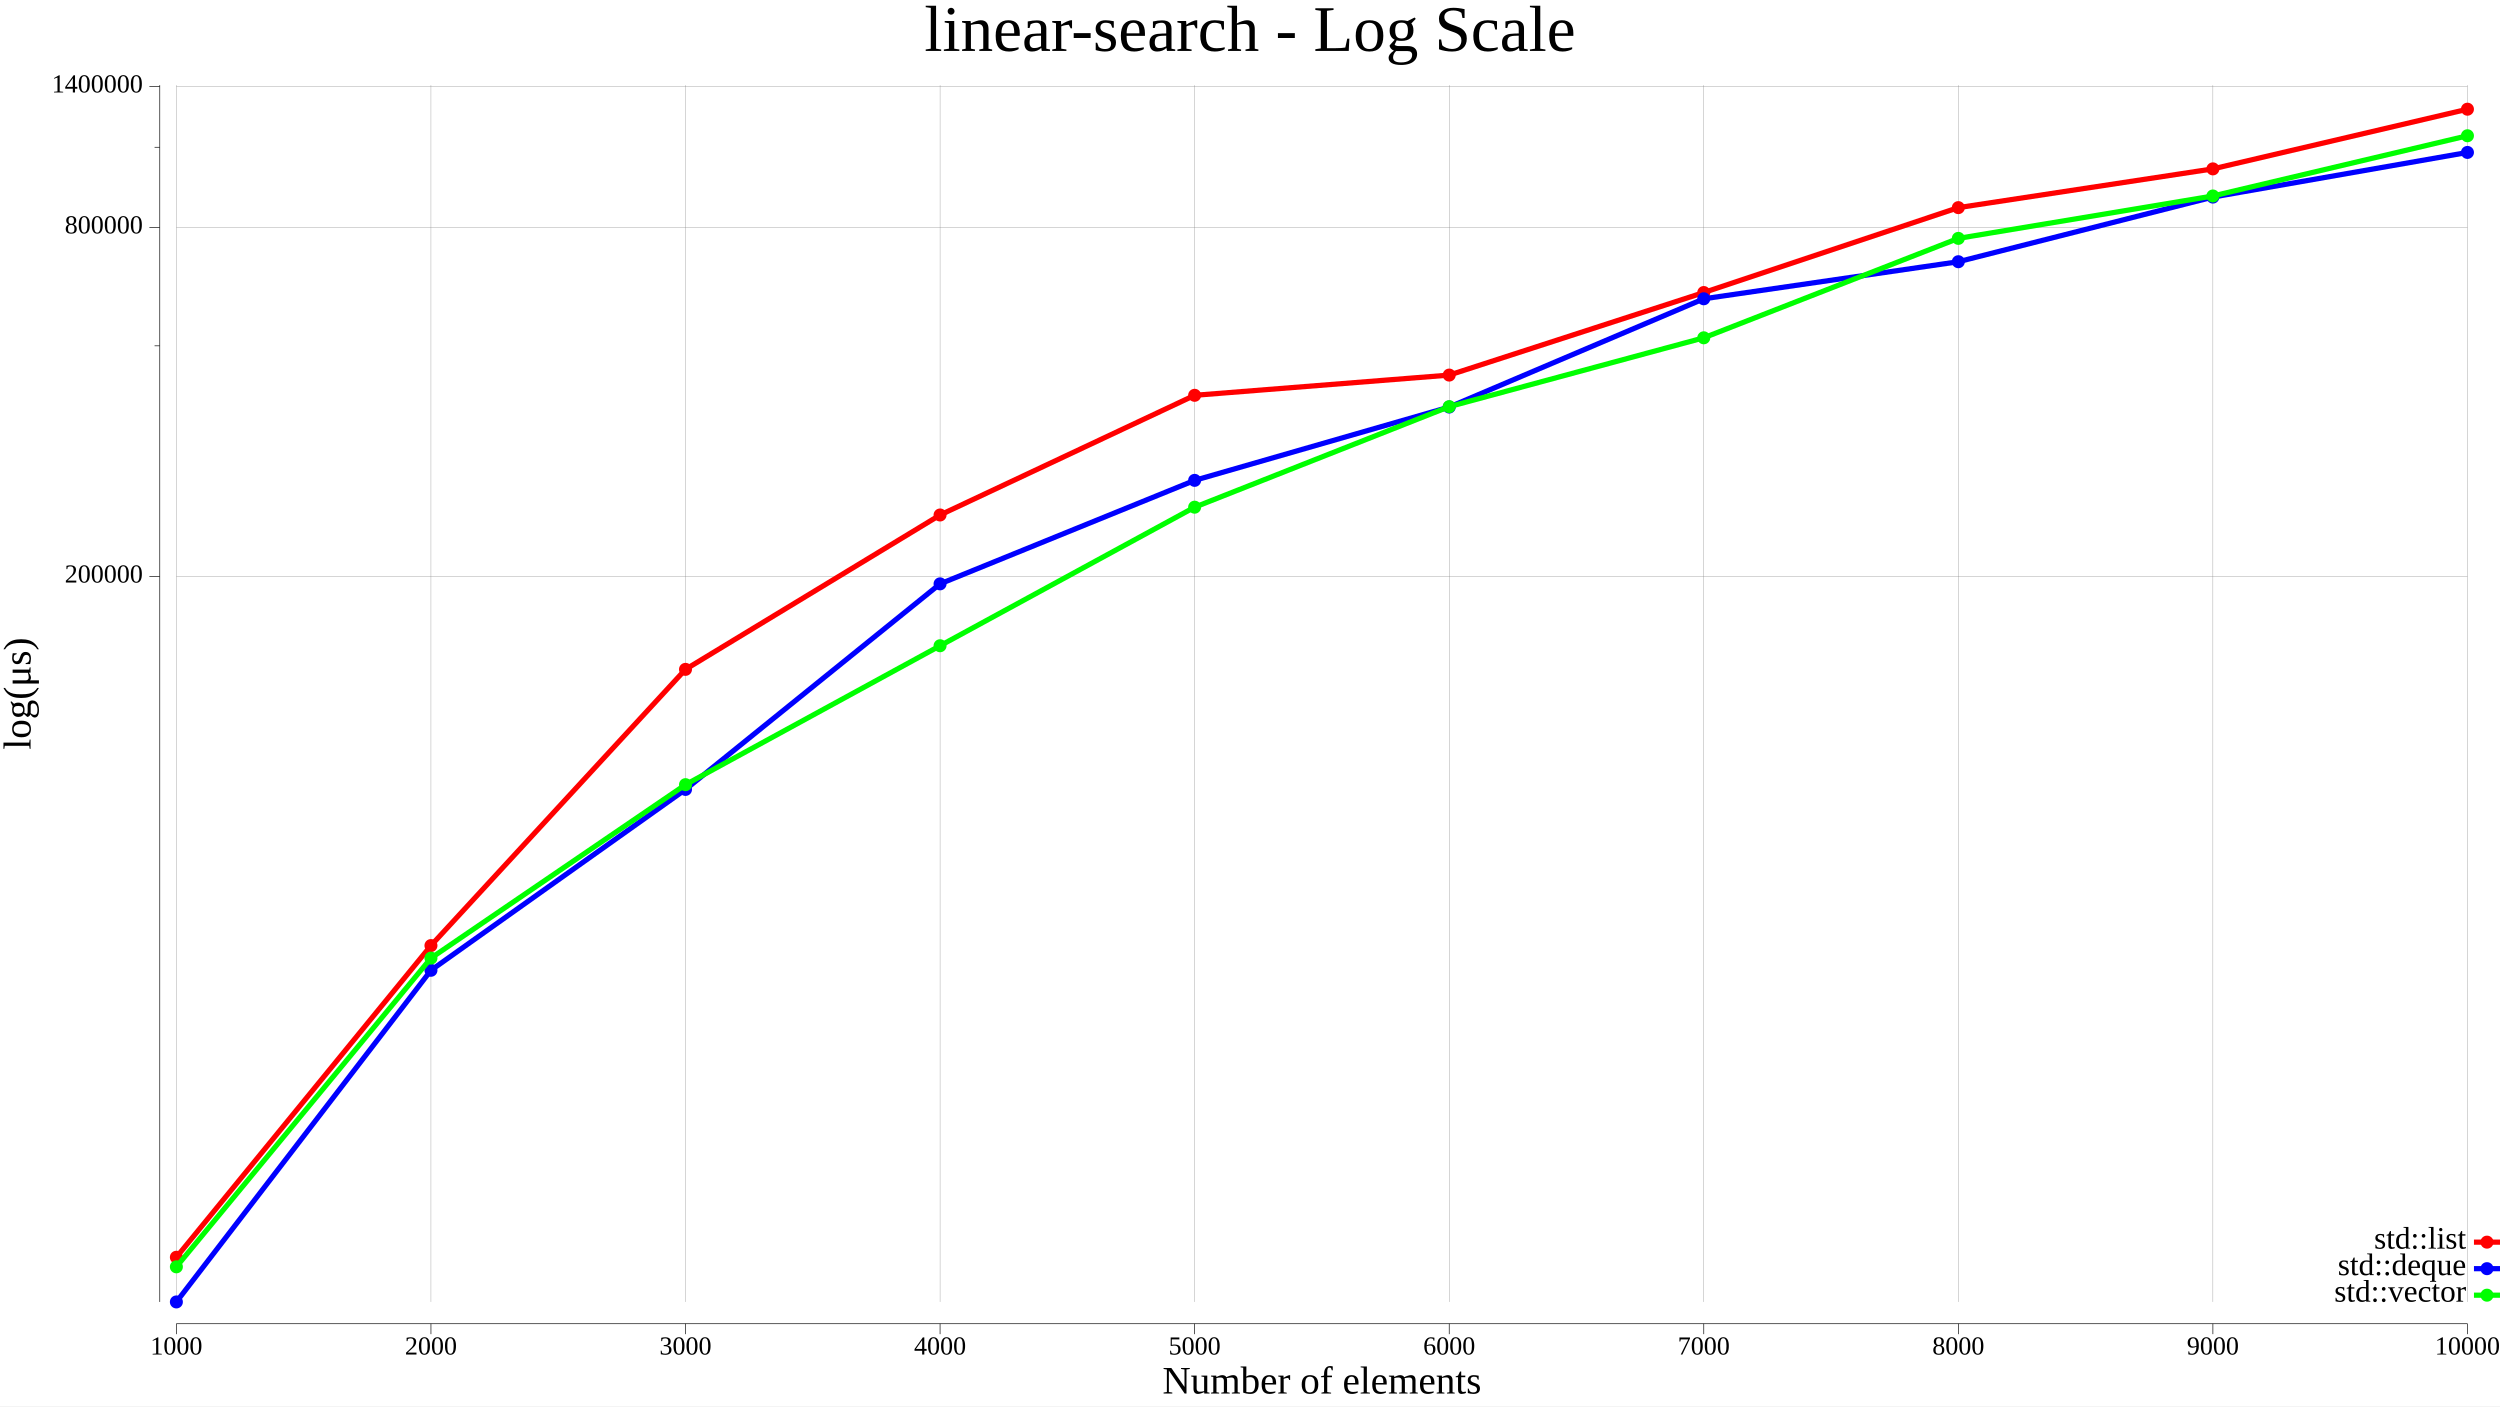
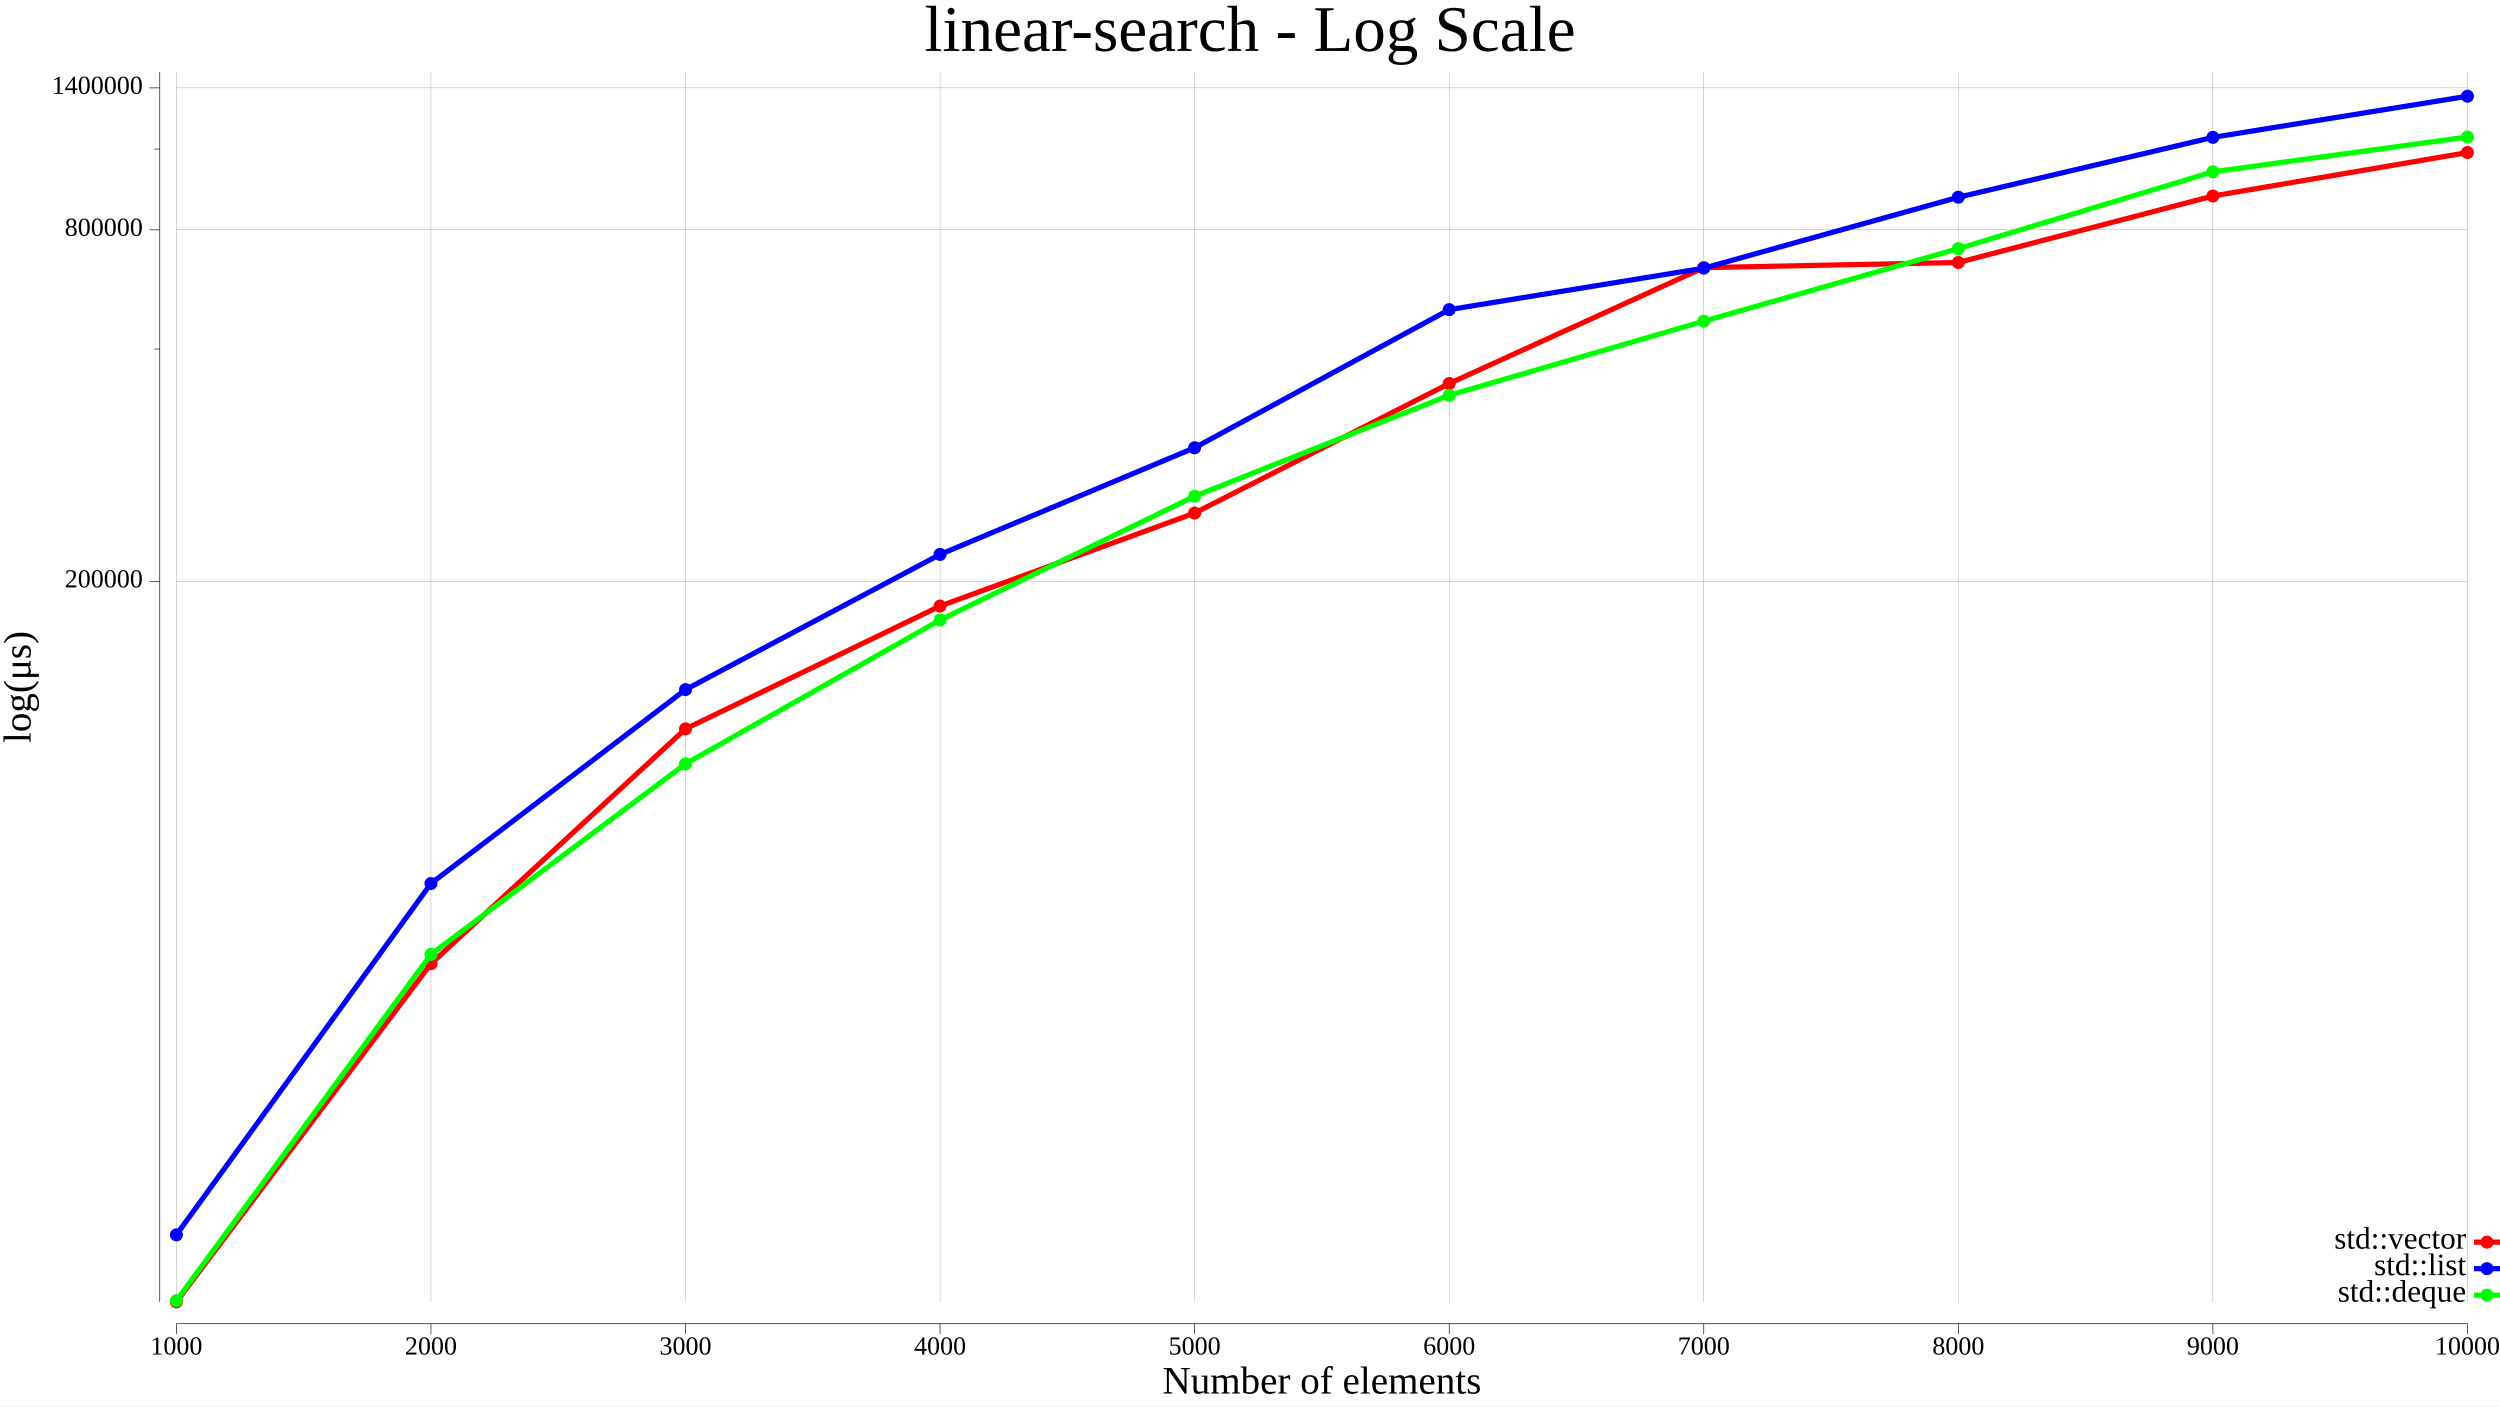
<svg xmlns="http://www.w3.org/2000/svg" width="1920pt" height="1080pt" viewBox="0 0 1920 1080">
  <g transform="scale(1, -1) translate(0, -1080)">
    <path d="M0,0L1920,0L1920,1080L0,1080Z" style="fill:#FFFFFF" />
    <text x="709.94" y="-1040.9" transform="scale(1, -1)" style="font-family:Liberation Serif;font-variant:normal;font-weight:normal;font-style:normal;font-size:50px">linear-search - Log Scale</text>
    <text x="892.77" y="-9.756" transform="scale(1, -1)" style="font-family:Liberation Serif;font-variant:normal;font-weight:normal;font-style:normal;font-size:30px">Number of elements</text>
    <text x="115.46" y="-39.727" transform="scale(1, -1)" style="font-family:Liberation Serif;font-variant:normal;font-weight:normal;font-style:normal;font-size:20px">1000</text>
    <text x="310.97" y="-39.727" transform="scale(1, -1)" style="font-family:Liberation Serif;font-variant:normal;font-weight:normal;font-style:normal;font-size:20px">2000</text>
    <text x="506.47" y="-39.727" transform="scale(1, -1)" style="font-family:Liberation Serif;font-variant:normal;font-weight:normal;font-style:normal;font-size:20px">3000</text>
    <text x="701.97" y="-39.727" transform="scale(1, -1)" style="font-family:Liberation Serif;font-variant:normal;font-weight:normal;font-style:normal;font-size:20px">4000</text>
    <text x="897.48" y="-39.727" transform="scale(1, -1)" style="font-family:Liberation Serif;font-variant:normal;font-weight:normal;font-style:normal;font-size:20px">5000</text>
    <text x="1093" y="-39.727" transform="scale(1, -1)" style="font-family:Liberation Serif;font-variant:normal;font-weight:normal;font-style:normal;font-size:20px">6000</text>
    <text x="1288.5" y="-39.727" transform="scale(1, -1)" style="font-family:Liberation Serif;font-variant:normal;font-weight:normal;font-style:normal;font-size:20px">7000</text>
    <text x="1484" y="-39.727" transform="scale(1, -1)" style="font-family:Liberation Serif;font-variant:normal;font-weight:normal;font-style:normal;font-size:20px">8000</text>
    <text x="1679.5" y="-39.727" transform="scale(1, -1)" style="font-family:Liberation Serif;font-variant:normal;font-weight:normal;font-style:normal;font-size:20px">9000</text>
    <text x="1870" y="-39.727" transform="scale(1, -1)" style="font-family:Liberation Serif;font-variant:normal;font-weight:normal;font-style:normal;font-size:20px">10000</text>
    <path d="M135.46,55.371L135.46,63.371" style="fill:none;stroke:#000000;stroke-width:0.5" />
    <path d="M330.97,55.371L330.97,63.371" style="fill:none;stroke:#000000;stroke-width:0.5" />
    <path d="M526.47,55.371L526.47,63.371" style="fill:none;stroke:#000000;stroke-width:0.5" />
    <path d="M721.97,55.371L721.97,63.371" style="fill:none;stroke:#000000;stroke-width:0.5" />
    <path d="M917.48,55.371L917.48,63.371" style="fill:none;stroke:#000000;stroke-width:0.5" />
    <path d="M1113,55.371L1113,63.371" style="fill:none;stroke:#000000;stroke-width:0.5" />
    <path d="M1308.5,55.371L1308.5,63.371" style="fill:none;stroke:#000000;stroke-width:0.5" />
    <path d="M1504,55.371L1504,63.371" style="fill:none;stroke:#000000;stroke-width:0.5" />
    <path d="M1699.5,55.371L1699.5,63.371" style="fill:none;stroke:#000000;stroke-width:0.5" />
    <path d="M1895,55.371L1895,63.371" style="fill:none;stroke:#000000;stroke-width:0.5" />
    <path d="M135.46,63.371L1895,63.371" style="fill:none;stroke:#000000;stroke-width:0.5" />
    <g transform="rotate(90)">
-       <text x="504.3" y="23.467" transform="scale(1, -1)" style="font-family:Liberation Serif;font-variant:normal;font-weight:normal;font-style:normal;font-size:30px">log(μs)</text>
+       <text x="509.33" y="23.467" transform="scale(1, -1)" style="font-family:Liberation Serif;font-variant:normal;font-weight:normal;font-style:normal;font-size:30px">log(μs)</text>
    </g>
-     <text x="49.712" y="-632.6" transform="scale(1, -1)" style="font-family:Liberation Serif;font-variant:normal;font-weight:normal;font-style:normal;font-size:20px">200000</text>
-     <text x="49.712" y="-900.74" transform="scale(1, -1)" style="font-family:Liberation Serif;font-variant:normal;font-weight:normal;font-style:normal;font-size:20px">800000</text>
-     <text x="39.712" y="-1009" transform="scale(1, -1)" style="font-family:Liberation Serif;font-variant:normal;font-weight:normal;font-style:normal;font-size:20px">1400000</text>
-     <path d="M114.71,637.17L122.71,637.17" style="fill:none;stroke:#000000;stroke-width:0.5" />
-     <path d="M114.71,905.31L122.71,905.31" style="fill:none;stroke:#000000;stroke-width:0.5" />
-     <path d="M114.71,1013.6L122.71,1013.6" style="fill:none;stroke:#000000;stroke-width:0.5" />
-     <path d="M118.71,814.4L122.71,814.4" style="fill:none;stroke:#000000;stroke-width:0.5" />
-     <path d="M118.71,966.91L122.71,966.91" style="fill:none;stroke:#000000;stroke-width:0.5" />
-     <path d="M122.71,80.11L122.71,1014.6" style="fill:none;stroke:#000000;stroke-width:0.5" />
-     <path d="M135.46,80.11L135.46,1014.6" style="fill:none;stroke:#808080;stroke-width:0.25" />
-     <path d="M330.97,80.11L330.97,1014.6" style="fill:none;stroke:#808080;stroke-width:0.25" />
-     <path d="M526.47,80.11L526.47,1014.6" style="fill:none;stroke:#808080;stroke-width:0.25" />
-     <path d="M721.97,80.11L721.97,1014.6" style="fill:none;stroke:#808080;stroke-width:0.25" />
-     <path d="M917.48,80.11L917.48,1014.6" style="fill:none;stroke:#808080;stroke-width:0.25" />
-     <path d="M1113,80.11L1113,1014.6" style="fill:none;stroke:#808080;stroke-width:0.25" />
-     <path d="M1308.5,80.11L1308.5,1014.6" style="fill:none;stroke:#808080;stroke-width:0.25" />
-     <path d="M1504,80.11L1504,1014.6" style="fill:none;stroke:#808080;stroke-width:0.25" />
-     <path d="M1699.5,80.11L1699.5,1014.6" style="fill:none;stroke:#808080;stroke-width:0.25" />
-     <path d="M1895,80.11L1895,1014.6" style="fill:none;stroke:#808080;stroke-width:0.25" />
-     <path d="M135.46,637.17L1895,637.17" style="fill:none;stroke:#808080;stroke-width:0.25" />
-     <path d="M135.46,905.31L1895,905.31" style="fill:none;stroke:#808080;stroke-width:0.25" />
-     <path d="M135.46,1013.6L1895,1013.6" style="fill:none;stroke:#808080;stroke-width:0.25" />
-     <path d="M135.46,114.43L330.97,353.8L526.47,565.93L721.97,684.49L917.48,776.4L1113,791.94L1308.5,855.34L1504,920.54L1699.5,950.3L1895,996.13" style="fill:none;stroke:#FF0000;stroke-width:4" />
-     <path d="M140.46,114.43A5,5 0 1 1 130.46,114.43A5,5 0 1 1 140.46,114.43Z" style="fill:#FF0000" />
-     <path d="M335.97,353.8A5,5 0 1 1 325.97,353.8A5,5 0 1 1 335.97,353.8Z" style="fill:#FF0000" />
-     <path d="M531.47,565.93A5,5 0 1 1 521.47,565.93A5,5 0 1 1 531.47,565.93Z" style="fill:#FF0000" />
-     <path d="M726.97,684.49A5,5 0 1 1 716.97,684.49A5,5 0 1 1 726.97,684.49Z" style="fill:#FF0000" />
-     <path d="M922.48,776.4A5,5 0 1 1 912.48,776.4A5,5 0 1 1 922.48,776.4Z" style="fill:#FF0000" />
-     <path d="M1118,791.94A5,5 0 1 1 1108,791.94A5,5 0 1 1 1118,791.94Z" style="fill:#FF0000" />
-     <path d="M1313.5,855.34A5,5 0 1 1 1303.5,855.34A5,5 0 1 1 1313.5,855.34Z" style="fill:#FF0000" />
-     <path d="M1509,920.54A5,5 0 1 1 1499,920.54A5,5 0 1 1 1509,920.54Z" style="fill:#FF0000" />
-     <path d="M1704.5,950.3A5,5 0 1 1 1694.5,950.3A5,5 0 1 1 1704.5,950.3Z" style="fill:#FF0000" />
-     <path d="M1900,996.13A5,5 0 1 1 1890,996.13A5,5 0 1 1 1900,996.13Z" style="fill:#FF0000" />
-     <path d="M135.46,80.11L330.97,334.81L526.47,473.71L721.97,631.6L917.48,711.08L1113,767.39L1308.5,850.54L1504,879L1699.5,928.65L1895,962.93" style="fill:none;stroke:#0000FF;stroke-width:4" />
-     <path d="M140.46,80.11A5,5 0 1 1 130.46,80.11A5,5 0 1 1 140.46,80.11Z" style="fill:#0000FF" />
-     <path d="M335.97,334.81A5,5 0 1 1 325.97,334.81A5,5 0 1 1 335.97,334.81Z" style="fill:#0000FF" />
-     <path d="M531.47,473.71A5,5 0 1 1 521.47,473.71A5,5 0 1 1 531.47,473.71Z" style="fill:#0000FF" />
-     <path d="M726.97,631.6A5,5 0 1 1 716.97,631.6A5,5 0 1 1 726.97,631.6Z" style="fill:#0000FF" />
-     <path d="M922.48,711.08A5,5 0 1 1 912.48,711.08A5,5 0 1 1 922.48,711.08Z" style="fill:#0000FF" />
-     <path d="M1118,767.39A5,5 0 1 1 1108,767.39A5,5 0 1 1 1118,767.39Z" style="fill:#0000FF" />
-     <path d="M1313.5,850.54A5,5 0 1 1 1303.5,850.54A5,5 0 1 1 1313.5,850.54Z" style="fill:#0000FF" />
-     <path d="M1509,879A5,5 0 1 1 1499,879A5,5 0 1 1 1509,879Z" style="fill:#0000FF" />
-     <path d="M1704.5,928.65A5,5 0 1 1 1694.5,928.65A5,5 0 1 1 1704.5,928.65Z" style="fill:#0000FF" />
-     <path d="M1900,962.93A5,5 0 1 1 1890,962.93A5,5 0 1 1 1900,962.93Z" style="fill:#0000FF" />
-     <path d="M135.46,107.08L330.97,344.17L526.47,477.38L721.97,584.07L917.48,690.48L1113,767.69L1308.5,820.57L1504,896.93L1699.5,929.48L1895,975.74" style="fill:none;stroke:#00FF00;stroke-width:4" />
-     <path d="M140.46,107.08A5,5 0 1 1 130.46,107.08A5,5 0 1 1 140.46,107.08Z" style="fill:#00FF00" />
-     <path d="M335.97,344.17A5,5 0 1 1 325.97,344.17A5,5 0 1 1 335.97,344.17Z" style="fill:#00FF00" />
-     <path d="M531.47,477.38A5,5 0 1 1 521.47,477.38A5,5 0 1 1 531.47,477.38Z" style="fill:#00FF00" />
-     <path d="M726.97,584.07A5,5 0 1 1 716.97,584.07A5,5 0 1 1 726.97,584.07Z" style="fill:#00FF00" />
-     <path d="M922.48,690.48A5,5 0 1 1 912.48,690.48A5,5 0 1 1 922.48,690.48Z" style="fill:#00FF00" />
-     <path d="M1118,767.69A5,5 0 1 1 1108,767.69A5,5 0 1 1 1118,767.69Z" style="fill:#00FF00" />
-     <path d="M1313.5,820.57A5,5 0 1 1 1303.5,820.57A5,5 0 1 1 1313.5,820.57Z" style="fill:#00FF00" />
-     <path d="M1509,896.93A5,5 0 1 1 1499,896.93A5,5 0 1 1 1509,896.93Z" style="fill:#00FF00" />
-     <path d="M1704.5,929.48A5,5 0 1 1 1694.5,929.48A5,5 0 1 1 1704.5,929.48Z" style="fill:#00FF00" />
-     <path d="M1900,975.74A5,5 0 1 1 1890,975.74A5,5 0 1 1 1900,975.74Z" style="fill:#00FF00" />
+     <text x="49.712" y="-628.89" transform="scale(1, -1)" style="font-family:Liberation Serif;font-variant:normal;font-weight:normal;font-style:normal;font-size:20px">200000</text>
+     <text x="49.712" y="-898.91" transform="scale(1, -1)" style="font-family:Liberation Serif;font-variant:normal;font-weight:normal;font-style:normal;font-size:20px">800000</text>
+     <text x="39.712" y="-1007.9" transform="scale(1, -1)" style="font-family:Liberation Serif;font-variant:normal;font-weight:normal;font-style:normal;font-size:20px">1400000</text>
+     <path d="M114.71,633.47L122.71,633.47" style="fill:none;stroke:#000000;stroke-width:0.5" />
+     <path d="M114.71,903.48L122.71,903.48" style="fill:none;stroke:#000000;stroke-width:0.5" />
+     <path d="M114.71,1012.5L122.71,1012.5" style="fill:none;stroke:#000000;stroke-width:0.5" />
+     <path d="M118.71,811.94L122.71,811.94" style="fill:none;stroke:#000000;stroke-width:0.5" />
+     <path d="M118.71,965.51L122.71,965.51" style="fill:none;stroke:#000000;stroke-width:0.5" />
+     <path d="M122.71,80.11L122.71,1024.6" style="fill:none;stroke:#000000;stroke-width:0.5" />
+     <path d="M135.46,80.11L135.46,1024.6" style="fill:none;stroke:#808080;stroke-width:0.25" />
+     <path d="M330.97,80.11L330.97,1024.6" style="fill:none;stroke:#808080;stroke-width:0.25" />
+     <path d="M526.47,80.11L526.47,1024.6" style="fill:none;stroke:#808080;stroke-width:0.25" />
+     <path d="M721.97,80.11L721.97,1024.6" style="fill:none;stroke:#808080;stroke-width:0.25" />
+     <path d="M917.48,80.11L917.48,1024.6" style="fill:none;stroke:#808080;stroke-width:0.25" />
+     <path d="M1113,80.11L1113,1024.6" style="fill:none;stroke:#808080;stroke-width:0.25" />
+     <path d="M1308.5,80.11L1308.5,1024.6" style="fill:none;stroke:#808080;stroke-width:0.25" />
+     <path d="M1504,80.11L1504,1024.6" style="fill:none;stroke:#808080;stroke-width:0.25" />
+     <path d="M1699.5,80.11L1699.5,1024.6" style="fill:none;stroke:#808080;stroke-width:0.25" />
+     <path d="M1895,80.11L1895,1024.6" style="fill:none;stroke:#808080;stroke-width:0.25" />
+     <path d="M135.46,633.47L1895,633.47" style="fill:none;stroke:#808080;stroke-width:0.25" />
+     <path d="M135.46,903.48L1895,903.48" style="fill:none;stroke:#808080;stroke-width:0.25" />
+     <path d="M135.46,1012.5L1895,1012.5" style="fill:none;stroke:#808080;stroke-width:0.25" />
+     <path d="M135.46,80.11L330.97,339.85L526.47,520.24L721.97,614.55L917.48,685.97L1113,785.46L1308.5,874.48L1504,878.41L1699.5,929.46L1895,962.86" style="fill:none;stroke:#FF0000;stroke-width:4" />
+     <path d="M140.46,80.11A5,5 0 1 1 130.46,80.11A5,5 0 1 1 140.46,80.11Z" style="fill:#FF0000" />
+     <path d="M335.97,339.85A5,5 0 1 1 325.97,339.85A5,5 0 1 1 335.97,339.85Z" style="fill:#FF0000" />
+     <path d="M531.47,520.24A5,5 0 1 1 521.47,520.24A5,5 0 1 1 531.47,520.24Z" style="fill:#FF0000" />
+     <path d="M726.97,614.55A5,5 0 1 1 716.97,614.55A5,5 0 1 1 726.97,614.55Z" style="fill:#FF0000" />
+     <path d="M922.48,685.97A5,5 0 1 1 912.48,685.97A5,5 0 1 1 922.48,685.97Z" style="fill:#FF0000" />
+     <path d="M1118,785.46A5,5 0 1 1 1108,785.46A5,5 0 1 1 1118,785.46Z" style="fill:#FF0000" />
+     <path d="M1313.5,874.48A5,5 0 1 1 1303.5,874.48A5,5 0 1 1 1313.5,874.48Z" style="fill:#FF0000" />
+     <path d="M1509,878.41A5,5 0 1 1 1499,878.41A5,5 0 1 1 1509,878.41Z" style="fill:#FF0000" />
+     <path d="M1704.5,929.46A5,5 0 1 1 1694.5,929.46A5,5 0 1 1 1704.5,929.46Z" style="fill:#FF0000" />
+     <path d="M1900,962.86A5,5 0 1 1 1890,962.86A5,5 0 1 1 1900,962.86Z" style="fill:#FF0000" />
+     <path d="M135.46,131.62L330.97,401.48L526.47,550.37L721.97,654.2L917.48,736.13L1113,842.21L1308.5,874.06L1504,928.52L1699.5,974.51L1895,1006.1" style="fill:none;stroke:#0000FF;stroke-width:4" />
+     <path d="M140.46,131.62A5,5 0 1 1 130.46,131.62A5,5 0 1 1 140.46,131.62Z" style="fill:#0000FF" />
+     <path d="M335.97,401.48A5,5 0 1 1 325.97,401.48A5,5 0 1 1 335.97,401.48Z" style="fill:#0000FF" />
+     <path d="M531.47,550.37A5,5 0 1 1 521.47,550.37A5,5 0 1 1 531.47,550.37Z" style="fill:#0000FF" />
+     <path d="M726.97,654.2A5,5 0 1 1 716.97,654.2A5,5 0 1 1 726.97,654.2Z" style="fill:#0000FF" />
+     <path d="M922.48,736.13A5,5 0 1 1 912.48,736.13A5,5 0 1 1 922.48,736.13Z" style="fill:#0000FF" />
+     <path d="M1118,842.21A5,5 0 1 1 1108,842.21A5,5 0 1 1 1118,842.21Z" style="fill:#0000FF" />
+     <path d="M1313.5,874.06A5,5 0 1 1 1303.5,874.06A5,5 0 1 1 1313.5,874.06Z" style="fill:#0000FF" />
+     <path d="M1509,928.52A5,5 0 1 1 1499,928.52A5,5 0 1 1 1509,928.52Z" style="fill:#0000FF" />
+     <path d="M1704.5,974.51A5,5 0 1 1 1694.5,974.51A5,5 0 1 1 1704.5,974.51Z" style="fill:#0000FF" />
+     <path d="M1900,1006.1A5,5 0 1 1 1890,1006.1A5,5 0 1 1 1900,1006.1Z" style="fill:#0000FF" />
+     <path d="M135.46,81.042L330.97,347.04L526.47,493.38L721.97,603.84L917.48,698.9L1113,776.45L1308.5,833.33L1504,889.06L1699.5,948.07L1895,974.8" style="fill:none;stroke:#00FF00;stroke-width:4" />
+     <path d="M140.46,81.042A5,5 0 1 1 130.46,81.042A5,5 0 1 1 140.46,81.042Z" style="fill:#00FF00" />
+     <path d="M335.97,347.04A5,5 0 1 1 325.97,347.04A5,5 0 1 1 335.97,347.04Z" style="fill:#00FF00" />
+     <path d="M531.47,493.38A5,5 0 1 1 521.47,493.38A5,5 0 1 1 531.47,493.38Z" style="fill:#00FF00" />
+     <path d="M726.97,603.84A5,5 0 1 1 716.97,603.84A5,5 0 1 1 726.97,603.84Z" style="fill:#00FF00" />
+     <path d="M922.48,698.9A5,5 0 1 1 912.48,698.9A5,5 0 1 1 922.48,698.9Z" style="fill:#00FF00" />
+     <path d="M1118,776.45A5,5 0 1 1 1108,776.45A5,5 0 1 1 1118,776.45Z" style="fill:#00FF00" />
+     <path d="M1313.5,833.33A5,5 0 1 1 1303.5,833.33A5,5 0 1 1 1313.5,833.33Z" style="fill:#00FF00" />
+     <path d="M1509,889.06A5,5 0 1 1 1499,889.06A5,5 0 1 1 1509,889.06Z" style="fill:#00FF00" />
+     <path d="M1704.5,948.07A5,5 0 1 1 1694.5,948.07A5,5 0 1 1 1704.5,948.07Z" style="fill:#00FF00" />
+     <path d="M1900,974.8A5,5 0 1 1 1890,974.8A5,5 0 1 1 1900,974.8Z" style="fill:#00FF00" />
    <path d="M1900,126.03L1920,126.03" style="fill:none;stroke:#FF0000;stroke-width:4" />
    <path d="M1915,126.03A5,5 0 1 1 1905,126.03A5,5 0 1 1 1915,126.03Z" style="fill:#FF0000" />
-     <text x="1823.3" y="-121.05" transform="scale(1, -1)" style="font-family:Liberation Serif;font-variant:normal;font-weight:normal;font-style:normal;font-size:24px">std::list</text>
+     <text x="1792.7" y="-121.05" transform="scale(1, -1)" style="font-family:Liberation Serif;font-variant:normal;font-weight:normal;font-style:normal;font-size:24px">std::vector</text>
    <path d="M1900,105.66L1920,105.66" style="fill:none;stroke:#0000FF;stroke-width:4" />
    <path d="M1915,105.66A5,5 0 1 1 1905,105.66A5,5 0 1 1 1915,105.66Z" style="fill:#0000FF" />
-     <text x="1795.4" y="-100.69" transform="scale(1, -1)" style="font-family:Liberation Serif;font-variant:normal;font-weight:normal;font-style:normal;font-size:24px">std::deque</text>
+     <text x="1823.3" y="-100.69" transform="scale(1, -1)" style="font-family:Liberation Serif;font-variant:normal;font-weight:normal;font-style:normal;font-size:24px">std::list</text>
    <path d="M1900,85.294L1920,85.294" style="fill:none;stroke:#00FF00;stroke-width:4" />
    <path d="M1915,85.294A5,5 0 1 1 1905,85.294A5,5 0 1 1 1915,85.294Z" style="fill:#00FF00" />
-     <text x="1792.7" y="-80.319" transform="scale(1, -1)" style="font-family:Liberation Serif;font-variant:normal;font-weight:normal;font-style:normal;font-size:24px">std::vector</text>
+     <text x="1795.4" y="-80.319" transform="scale(1, -1)" style="font-family:Liberation Serif;font-variant:normal;font-weight:normal;font-style:normal;font-size:24px">std::deque</text>
  </g>
</svg>
